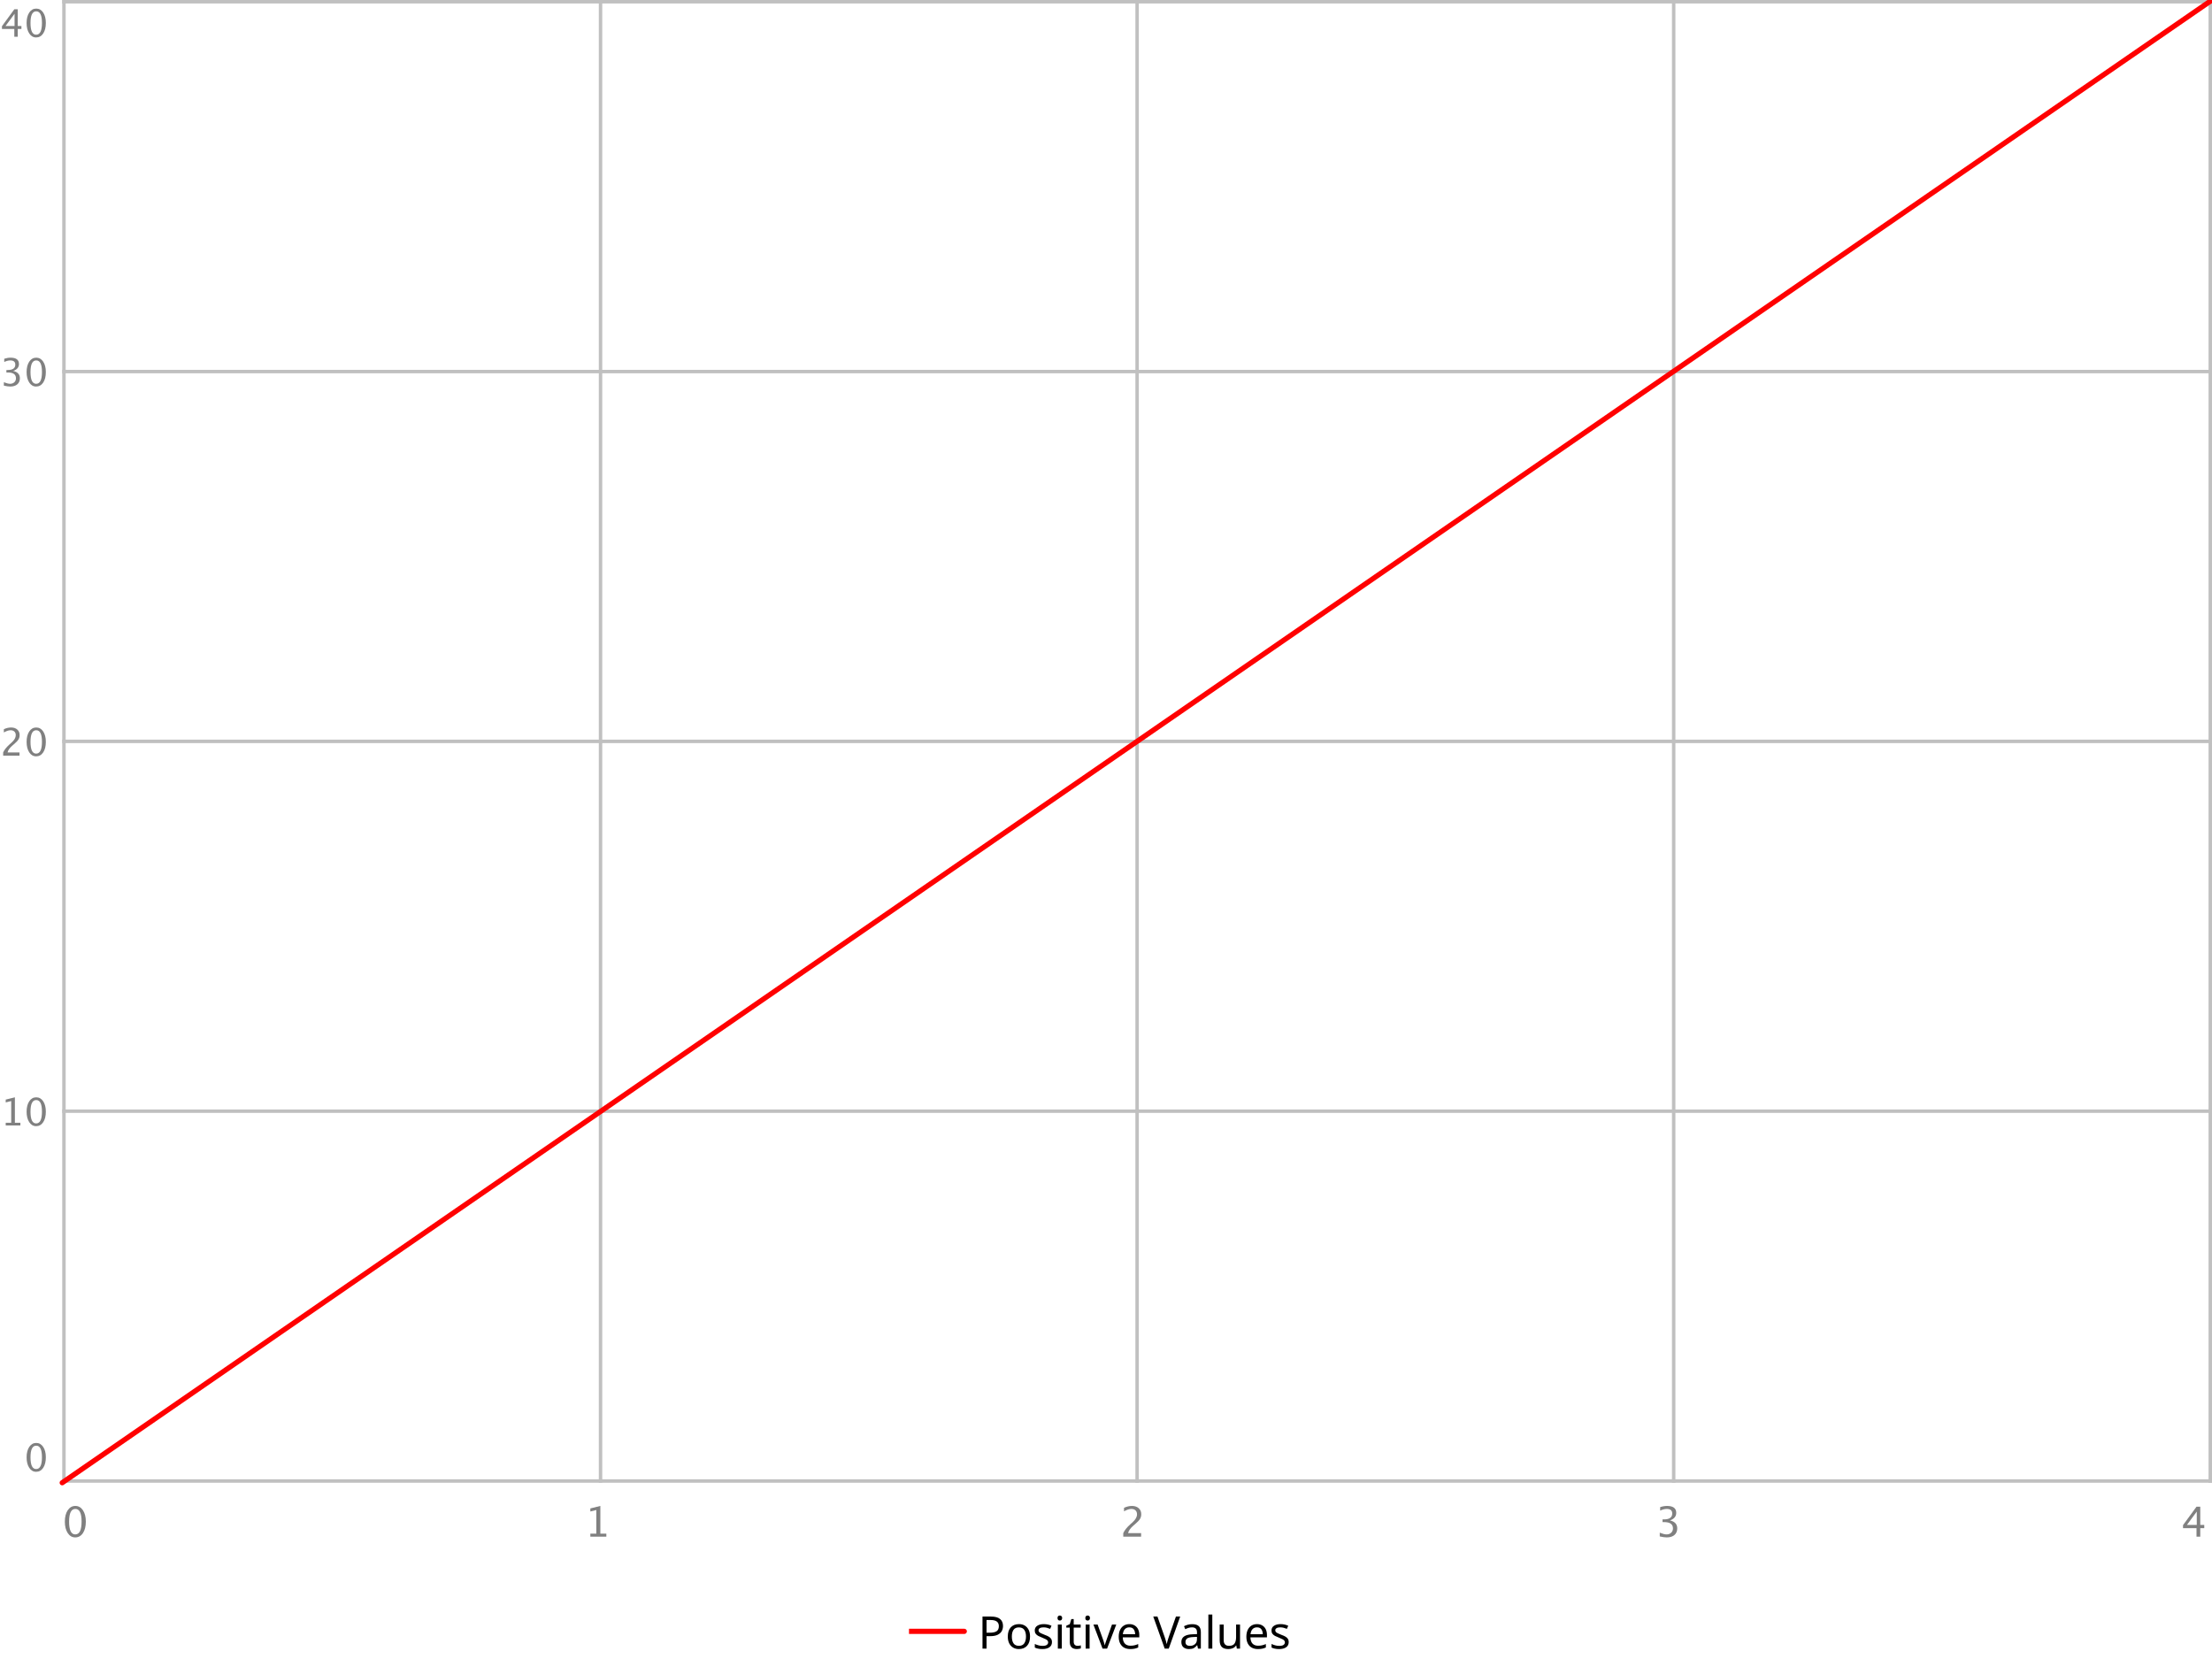
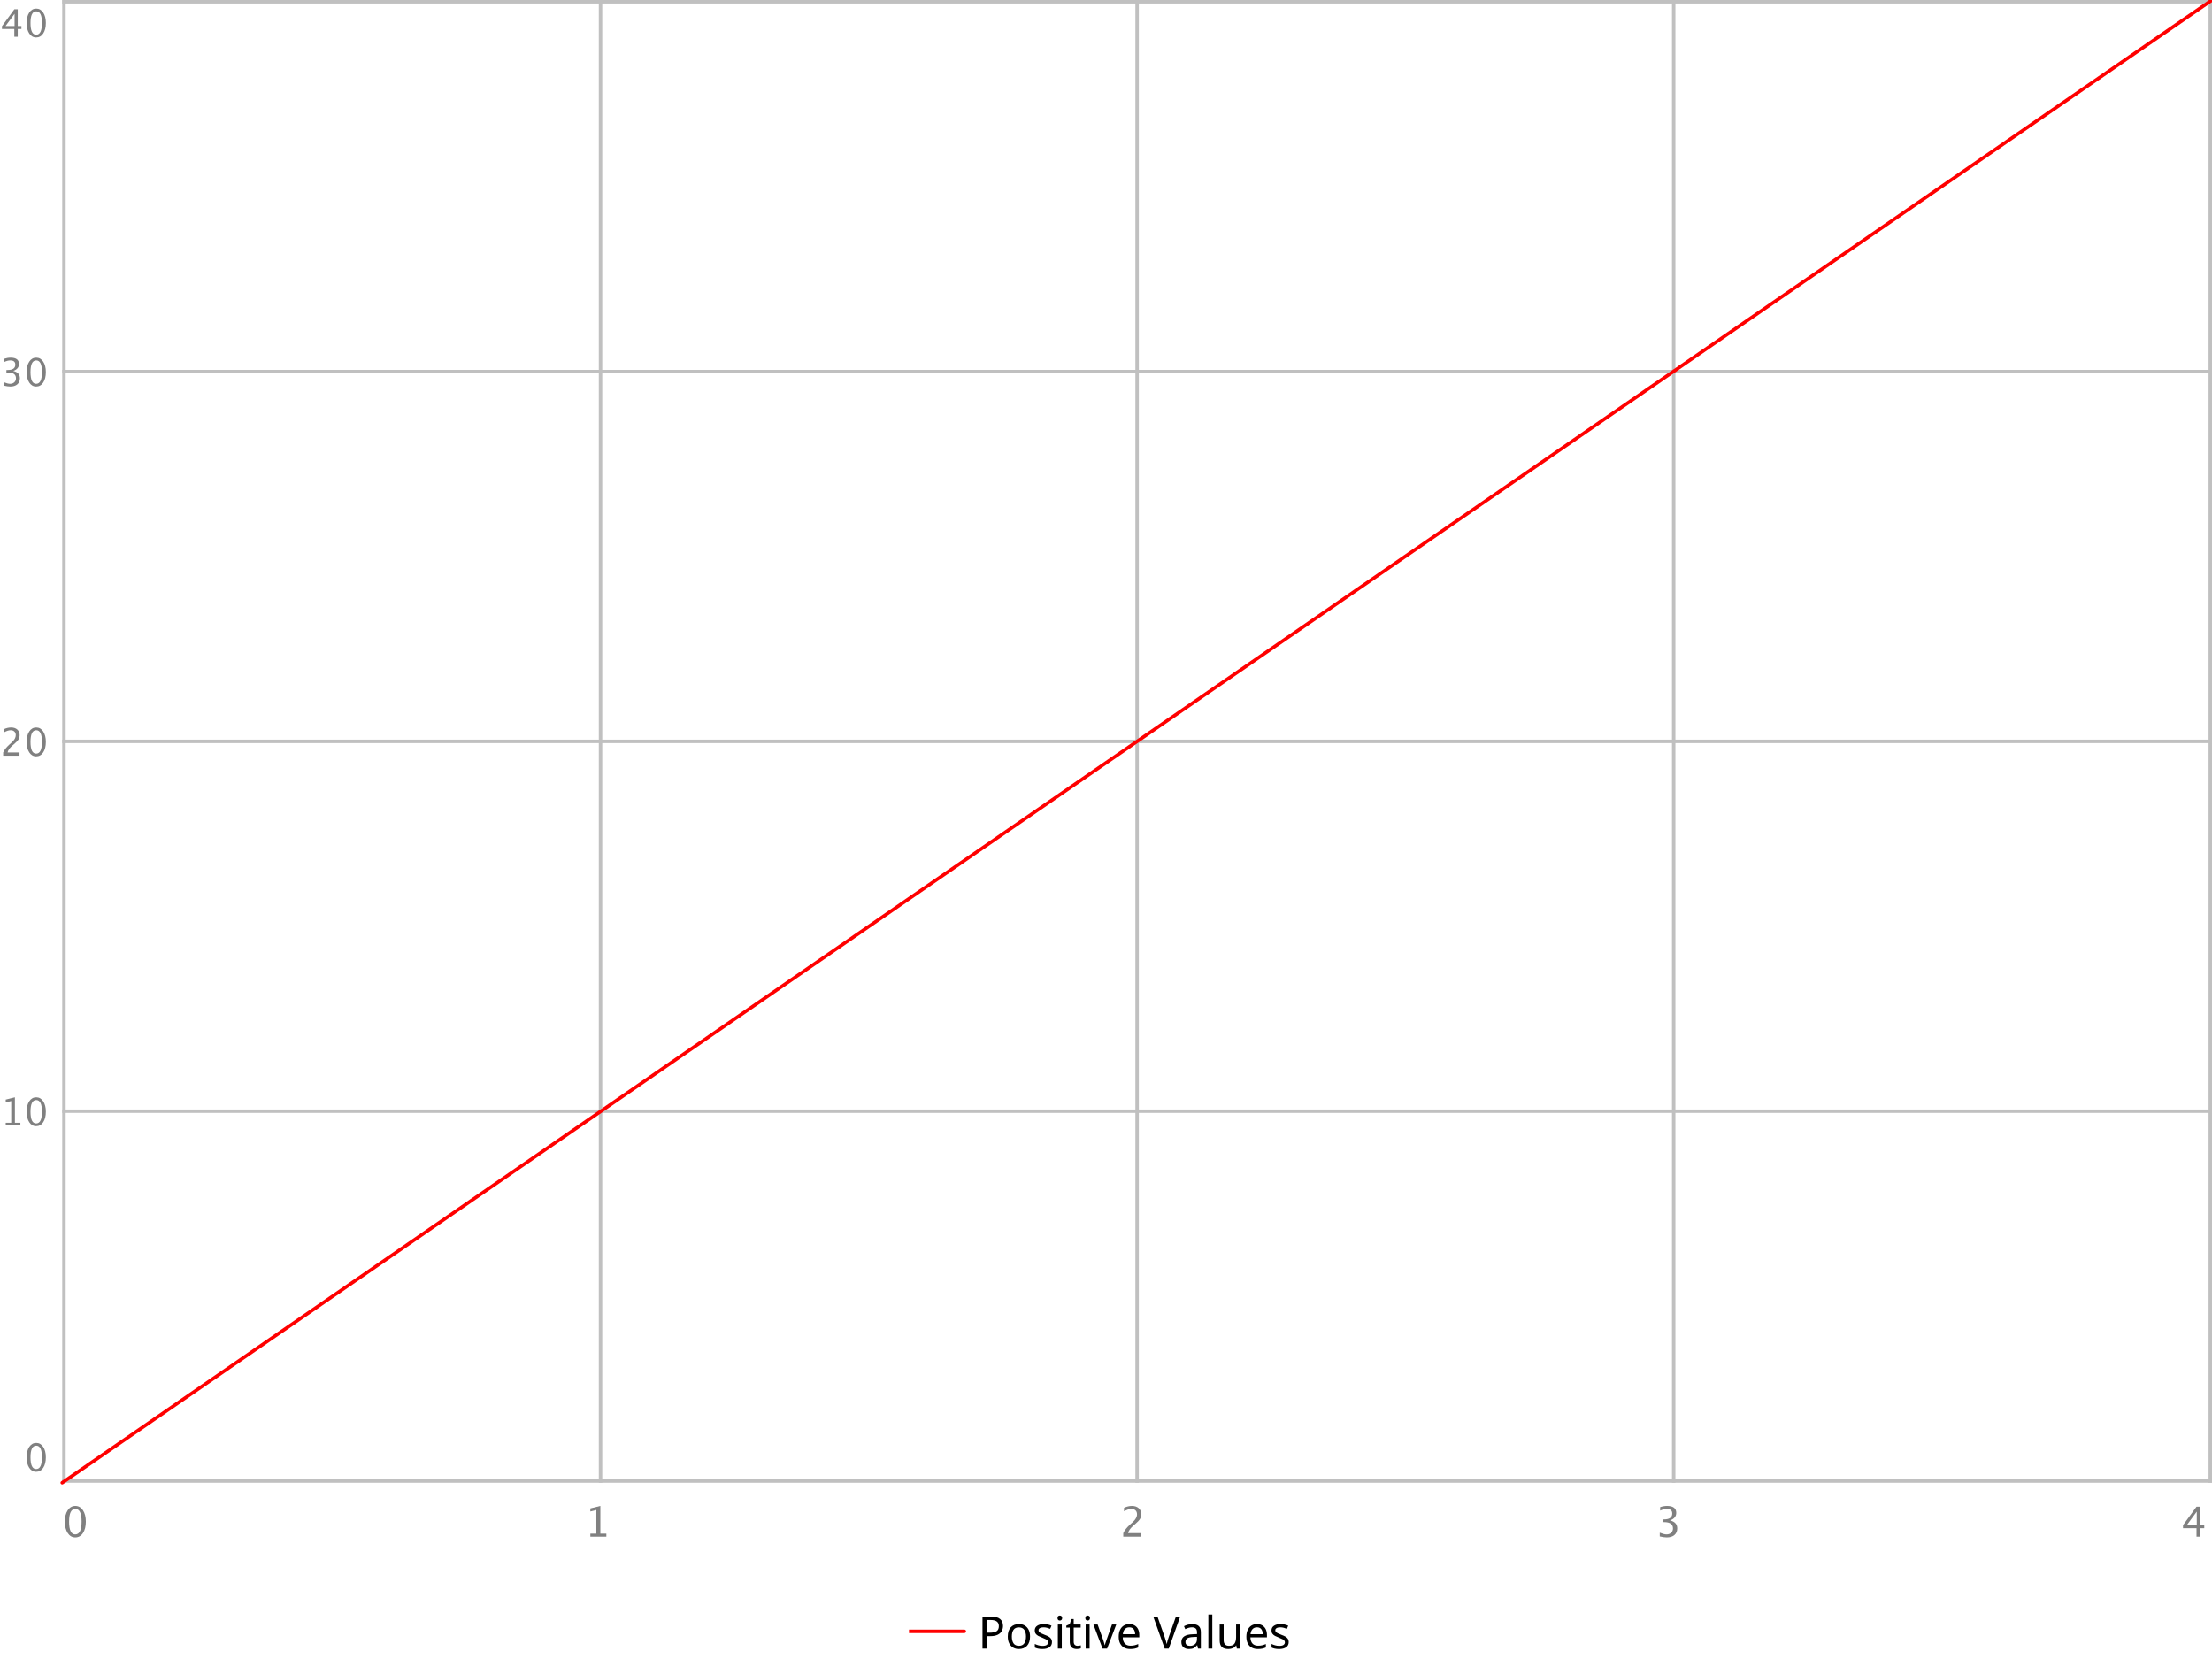
<svg xmlns="http://www.w3.org/2000/svg" color-interpolation="auto" color-rendering="auto" contentScriptType="text/ecmascript" contentStyleType="text/css" fill="black" fill-opacity="1" font-family="'Dialog'" font-size="12px" font-style="normal" font-weight="normal" height="480" image-rendering="auto" preserveAspectRatio="xMidYMid meet" shape-rendering="auto" stroke="black" stroke-dasharray="none" stroke-dashoffset="0" stroke-linecap="square" stroke-linejoin="miter" stroke-miterlimit="10" stroke-opacity="1" stroke-width="1" text-rendering="auto" version="1.0" width="640" zoomAndPan="magnify">
  <defs id="genericDefs" />
  <g>
    <defs id="defs1">
      <clipPath clipPathUnits="userSpaceOnUse" id="clipPath1">
        <path d="M0 0 L155 0 L155 15 L0 15 L0 0 Z" />
      </clipPath>
      <clipPath clipPathUnits="userSpaceOnUse" id="clipPath2">
        <path d="M0 0 L14 0 L14 13 L0 13 L0 0 Z" />
      </clipPath>
      <clipPath clipPathUnits="userSpaceOnUse" id="clipPath3">
        <path d="M0 0 L114 0 L114 16 L0 16 L0 0 Z" />
      </clipPath>
      <clipPath clipPathUnits="userSpaceOnUse" id="clipPath4">
        <path d="M0 0 L0 16 L114 16 L114 0 Z" />
      </clipPath>
    </defs>
-     <g fill="silver" stroke="silver" stroke-linecap="butt" stroke-linejoin="bevel">
+     <g color-interpolation="linearRGB" color-rendering="optimizeQuality" fill="silver" image-rendering="optimizeQuality" stroke="silver" stroke-linecap="butt" stroke-linejoin="bevel">
      <line fill="none" x1="18" x2="640" y1="0.5" y2="0.5" />
      <line fill="none" x1="18" x2="640" y1="107.5" y2="107.5" />
      <line fill="none" x1="18" x2="640" y1="214.5" y2="214.5" />
      <line fill="none" x1="18" x2="640" y1="321.5" y2="321.5" />
      <line fill="none" x1="18" x2="640" y1="428.5" y2="428.5" />
      <line fill="none" x1="18.5" x2="18.5" y1="0" y2="429" />
      <line fill="none" x1="173.75" x2="173.75" y1="0" y2="429" />
      <line fill="none" x1="329" x2="329" y1="0" y2="429" />
      <line fill="none" x1="484.25" x2="484.25" y1="0" y2="429" />
      <line fill="none" x1="639.5" x2="639.5" y1="0" y2="429" />
    </g>
-     <g fill="gray" font-family="'Lucida Grande'" stroke="gray" stroke-linecap="butt" stroke-linejoin="bevel" transform="translate(18,433)">
+     <g color-interpolation="linearRGB" color-rendering="optimizeQuality" fill="gray" font-family="'Lucida Grande'" image-rendering="optimizeQuality" stroke="gray" stroke-linecap="butt" stroke-linejoin="bevel" transform="translate(18,433)">
      <path clip-path="url(#clipPath1)" d="M3.762 11.818 Q2.42 11.818 1.591 10.556 Q0.762 9.293 0.762 7.26 Q0.762 5.209 1.597 3.961 Q2.432 2.713 3.797 2.713 Q5.162 2.713 5.997 3.961 Q6.832 5.209 6.832 7.242 Q6.832 9.328 5.997 10.573 Q5.162 11.818 3.762 11.818 ZM3.773 10.951 Q5.607 10.951 5.607 7.225 Q5.607 3.58 3.797 3.58 Q1.992 3.58 1.992 7.26 Q1.992 10.951 3.773 10.951 Z" stroke="none" />
    </g>
-     <g fill="gray" font-family="'Lucida Grande'" stroke="gray" stroke-linecap="butt" stroke-linejoin="bevel" transform="translate(169,433)">
+     <g color-interpolation="linearRGB" color-rendering="optimizeQuality" fill="gray" font-family="'Lucida Grande'" image-rendering="optimizeQuality" stroke="gray" stroke-linecap="butt" stroke-linejoin="bevel" transform="translate(169,433)">
      <path clip-path="url(#clipPath1)" d="M1.805 11.602 L1.805 10.734 L3.539 10.734 L3.539 3.891 L1.805 4.324 L1.805 3.434 L4.699 2.713 L4.699 10.734 L6.434 10.734 L6.434 11.602 Z" stroke="none" />
    </g>
-     <g fill="gray" font-family="'Lucida Grande'" stroke="gray" stroke-linecap="butt" stroke-linejoin="bevel" transform="translate(324,433)">
+     <g color-interpolation="linearRGB" color-rendering="optimizeQuality" fill="gray" font-family="'Lucida Grande'" image-rendering="optimizeQuality" stroke="gray" stroke-linecap="butt" stroke-linejoin="bevel" transform="translate(324,433)">
      <path clip-path="url(#clipPath1)" d="M0.996 11.602 L0.996 10.588 Q1.5 9.41 3.035 8.021 L3.697 7.43 Q4.975 6.275 4.975 5.139 Q4.975 4.412 4.538 3.996 Q4.102 3.58 3.34 3.58 Q2.438 3.58 1.213 4.277 L1.213 3.258 Q2.367 2.713 3.504 2.713 Q4.723 2.713 5.461 3.369 Q6.199 4.025 6.199 5.109 Q6.199 5.889 5.827 6.492 Q5.455 7.096 4.441 7.957 L3.996 8.338 Q2.607 9.516 2.391 10.588 L6.158 10.588 L6.158 11.602 Z" stroke="none" />
    </g>
-     <g fill="gray" font-family="'Lucida Grande'" stroke="gray" stroke-linecap="butt" stroke-linejoin="bevel" transform="translate(479,433)">
+     <g color-interpolation="linearRGB" color-rendering="optimizeQuality" fill="gray" font-family="'Lucida Grande'" image-rendering="optimizeQuality" stroke="gray" stroke-linecap="butt" stroke-linejoin="bevel" transform="translate(479,433)">
      <path clip-path="url(#clipPath1)" d="M1.219 11.537 L1.219 10.459 Q2.461 10.951 3.176 10.951 Q4.002 10.951 4.521 10.468 Q5.039 9.984 5.039 9.217 Q5.039 7.389 2.478 7.389 L2.022 7.389 L2.022 6.609 L2.426 6.604 Q4.828 6.604 4.828 4.91 Q4.828 3.58 3.246 3.58 Q2.379 3.58 1.336 4.066 L1.336 3.059 Q2.361 2.713 3.328 2.713 Q5.988 2.713 5.988 4.723 Q5.988 6.252 4.178 6.902 Q6.275 7.389 6.275 9.199 Q6.275 10.424 5.467 11.121 Q4.658 11.818 3.246 11.818 Q2.443 11.818 1.219 11.537 Z" stroke="none" />
    </g>
-     <g fill="gray" font-family="'Lucida Grande'" stroke="gray" stroke-linecap="butt" stroke-linejoin="bevel" transform="translate(631,433)">
+     <g color-interpolation="linearRGB" color-rendering="optimizeQuality" fill="gray" font-family="'Lucida Grande'" image-rendering="optimizeQuality" stroke="gray" stroke-linecap="butt" stroke-linejoin="bevel" transform="translate(631,433)">
      <path clip-path="url(#clipPath1)" d="M4.518 11.602 L4.518 9.146 L0.615 9.146 L0.615 8.273 L4.518 2.93 L5.602 2.93 L5.602 8.203 L6.762 8.203 L6.762 9.146 L5.602 9.146 L5.602 11.602 ZM1.746 8.203 L4.594 8.203 L4.594 4.348 Z" stroke="none" />
    </g>
-     <g fill="gray" font-family="'Lucida Grande'" font-size="11px" stroke="gray" stroke-linecap="butt" stroke-linejoin="bevel" transform="translate(0,415)">
+     <g color-interpolation="linearRGB" color-rendering="optimizeQuality" fill="gray" font-family="'Lucida Grande'" font-size="11px" image-rendering="optimizeQuality" stroke="gray" stroke-linecap="butt" stroke-linejoin="bevel" transform="translate(0,415)">
      <path clip-path="url(#clipPath2)" d="M10.448 10.834 Q9.218 10.834 8.458 9.676 Q7.698 8.519 7.698 6.655 Q7.698 4.775 8.464 3.631 Q9.229 2.487 10.48 2.487 Q11.732 2.487 12.497 3.631 Q13.263 4.775 13.263 6.639 Q13.263 8.551 12.497 9.692 Q11.732 10.834 10.448 10.834 ZM10.459 10.039 Q12.14 10.039 12.14 6.623 Q12.14 3.282 10.48 3.282 Q8.826 3.282 8.826 6.655 Q8.826 10.039 10.459 10.039 Z" stroke="none" />
    </g>
-     <g fill="gray" font-family="'Lucida Grande'" font-size="11px" stroke="gray" stroke-linecap="butt" stroke-linejoin="bevel" transform="translate(0,315)">
+     <g color-interpolation="linearRGB" color-rendering="optimizeQuality" fill="gray" font-family="'Lucida Grande'" font-size="11px" image-rendering="optimizeQuality" stroke="gray" stroke-linecap="butt" stroke-linejoin="bevel" transform="translate(0,315)">
      <path clip-path="url(#clipPath2)" d="M1.654 10.635 L1.654 9.84 L3.244 9.84 L3.244 3.566 L1.654 3.964 L1.654 3.147 L4.308 2.487 L4.308 9.84 L5.897 9.84 L5.897 10.635 ZM10.448 10.834 Q9.218 10.834 8.458 9.676 Q7.698 8.519 7.698 6.655 Q7.698 4.775 8.464 3.631 Q9.229 2.487 10.48 2.487 Q11.732 2.487 12.497 3.631 Q13.263 4.775 13.263 6.639 Q13.263 8.551 12.497 9.692 Q11.732 10.834 10.448 10.834 ZM10.459 10.039 Q12.14 10.039 12.14 6.623 Q12.14 3.282 10.48 3.282 Q8.826 3.282 8.826 6.655 Q8.826 10.039 10.459 10.039 Z" stroke="none" />
    </g>
-     <g fill="gray" font-family="'Lucida Grande'" font-size="11px" stroke="gray" stroke-linecap="butt" stroke-linejoin="bevel" transform="translate(0,208)">
+     <g color-interpolation="linearRGB" color-rendering="optimizeQuality" fill="gray" font-family="'Lucida Grande'" font-size="11px" image-rendering="optimizeQuality" stroke="gray" stroke-linecap="butt" stroke-linejoin="bevel" transform="translate(0,208)">
      <path clip-path="url(#clipPath2)" d="M0.913 10.635 L0.913 9.706 Q1.375 8.626 2.782 7.353 L3.389 6.811 Q4.56 5.752 4.56 4.71 Q4.56 4.044 4.16 3.663 Q3.76 3.282 3.062 3.282 Q2.234 3.282 1.112 3.921 L1.112 2.986 Q2.17 2.487 3.212 2.487 Q4.329 2.487 5.006 3.088 Q5.683 3.69 5.683 4.684 Q5.683 5.398 5.342 5.951 Q5 6.504 4.071 7.294 L3.663 7.643 Q2.39 8.723 2.191 9.706 L5.645 9.706 L5.645 10.635 ZM10.448 10.834 Q9.218 10.834 8.458 9.676 Q7.698 8.519 7.698 6.655 Q7.698 4.775 8.464 3.631 Q9.229 2.487 10.48 2.487 Q11.732 2.487 12.497 3.631 Q13.263 4.775 13.263 6.639 Q13.263 8.551 12.497 9.692 Q11.732 10.834 10.448 10.834 ZM10.459 10.039 Q12.14 10.039 12.14 6.623 Q12.14 3.282 10.48 3.282 Q8.826 3.282 8.826 6.655 Q8.826 10.039 10.459 10.039 Z" stroke="none" />
    </g>
-     <g fill="gray" font-family="'Lucida Grande'" font-size="11px" stroke="gray" stroke-linecap="butt" stroke-linejoin="bevel" transform="translate(0,101)">
+     <g color-interpolation="linearRGB" color-rendering="optimizeQuality" fill="gray" font-family="'Lucida Grande'" font-size="11px" image-rendering="optimizeQuality" stroke="gray" stroke-linecap="butt" stroke-linejoin="bevel" transform="translate(0,101)">
      <path clip-path="url(#clipPath2)" d="M1.117 10.576 L1.117 9.587 Q2.256 10.039 2.911 10.039 Q3.668 10.039 4.144 9.595 Q4.619 9.152 4.619 8.449 Q4.619 6.773 2.272 6.773 L1.853 6.773 L1.853 6.059 L2.224 6.053 Q4.426 6.053 4.426 4.501 Q4.426 3.282 2.976 3.282 Q2.181 3.282 1.225 3.728 L1.225 2.804 Q2.165 2.487 3.051 2.487 Q5.489 2.487 5.489 4.329 Q5.489 5.731 3.83 6.327 Q5.752 6.773 5.752 8.433 Q5.752 9.555 5.011 10.194 Q4.27 10.834 2.976 10.834 Q2.24 10.834 1.117 10.576 ZM10.448 10.834 Q9.218 10.834 8.458 9.676 Q7.698 8.519 7.698 6.655 Q7.698 4.775 8.464 3.631 Q9.229 2.487 10.48 2.487 Q11.732 2.487 12.497 3.631 Q13.263 4.775 13.263 6.639 Q13.263 8.551 12.497 9.692 Q11.732 10.834 10.448 10.834 ZM10.459 10.039 Q12.14 10.039 12.14 6.623 Q12.14 3.282 10.48 3.282 Q8.826 3.282 8.826 6.655 Q8.826 10.039 10.459 10.039 Z" stroke="none" />
    </g>
-     <g fill="gray" font-family="'Lucida Grande'" font-size="11px" stroke="gray" stroke-linecap="butt" stroke-linejoin="bevel">
+     <g color-interpolation="linearRGB" color-rendering="optimizeQuality" fill="gray" font-family="'Lucida Grande'" font-size="11px" image-rendering="optimizeQuality" stroke="gray" stroke-linecap="butt" stroke-linejoin="bevel">
      <path clip-path="url(#clipPath2)" d="M4.141 10.635 L4.141 8.384 L0.564 8.384 L0.564 7.584 L4.141 2.686 L5.135 2.686 L5.135 7.519 L6.198 7.519 L6.198 8.384 L5.135 8.384 L5.135 10.635 ZM1.601 7.519 L4.211 7.519 L4.211 3.985 ZM10.448 10.834 Q9.218 10.834 8.458 9.676 Q7.698 8.519 7.698 6.655 Q7.698 4.775 8.464 3.631 Q9.229 2.487 10.48 2.487 Q11.732 2.487 12.497 3.631 Q13.263 4.775 13.263 6.639 Q13.263 8.551 12.497 9.692 Q11.732 10.834 10.448 10.834 ZM10.459 10.039 Q12.14 10.039 12.14 6.623 Q12.14 3.282 10.48 3.282 Q8.826 3.282 8.826 6.655 Q8.826 10.039 10.459 10.039 Z" stroke="none" />
    </g>
-     <g fill="red" stroke="red" stroke-linecap="round" stroke-linejoin="round" stroke-width="1.5">
+     <g color-interpolation="linearRGB" color-rendering="optimizeQuality" fill="red" image-rendering="optimizeQuality" stroke="red" stroke-linecap="round" stroke-linejoin="round">
      <path d="M18 429 L173.5 321.75 L329 214.5 L484.5 107.25 L640 0" fill="none" />
    </g>
-     <g fill="red" font-family="'Lucida Grande'" font-size="13px" stroke="red" stroke-linecap="round" stroke-linejoin="round" stroke-width="1.5" transform="translate(263,464)">
+     <g color-interpolation="linearRGB" color-rendering="optimizeQuality" fill="red" font-family="'Lucida Grande'" font-size="13px" image-rendering="optimizeQuality" stroke="red" stroke-linecap="round" stroke-linejoin="round" transform="translate(263,464)">
      <line clip-path="url(#clipPath4)" fill="none" x1="0" x2="16" y1="8" y2="8" />
      <text clip-path="url(#clipPath4)" fill="black" stroke="none" text-rendering="optimizeLegibility" x="20" xml:space="preserve" y="13">Positive Values</text>
    </g>
  </g>
</svg>
